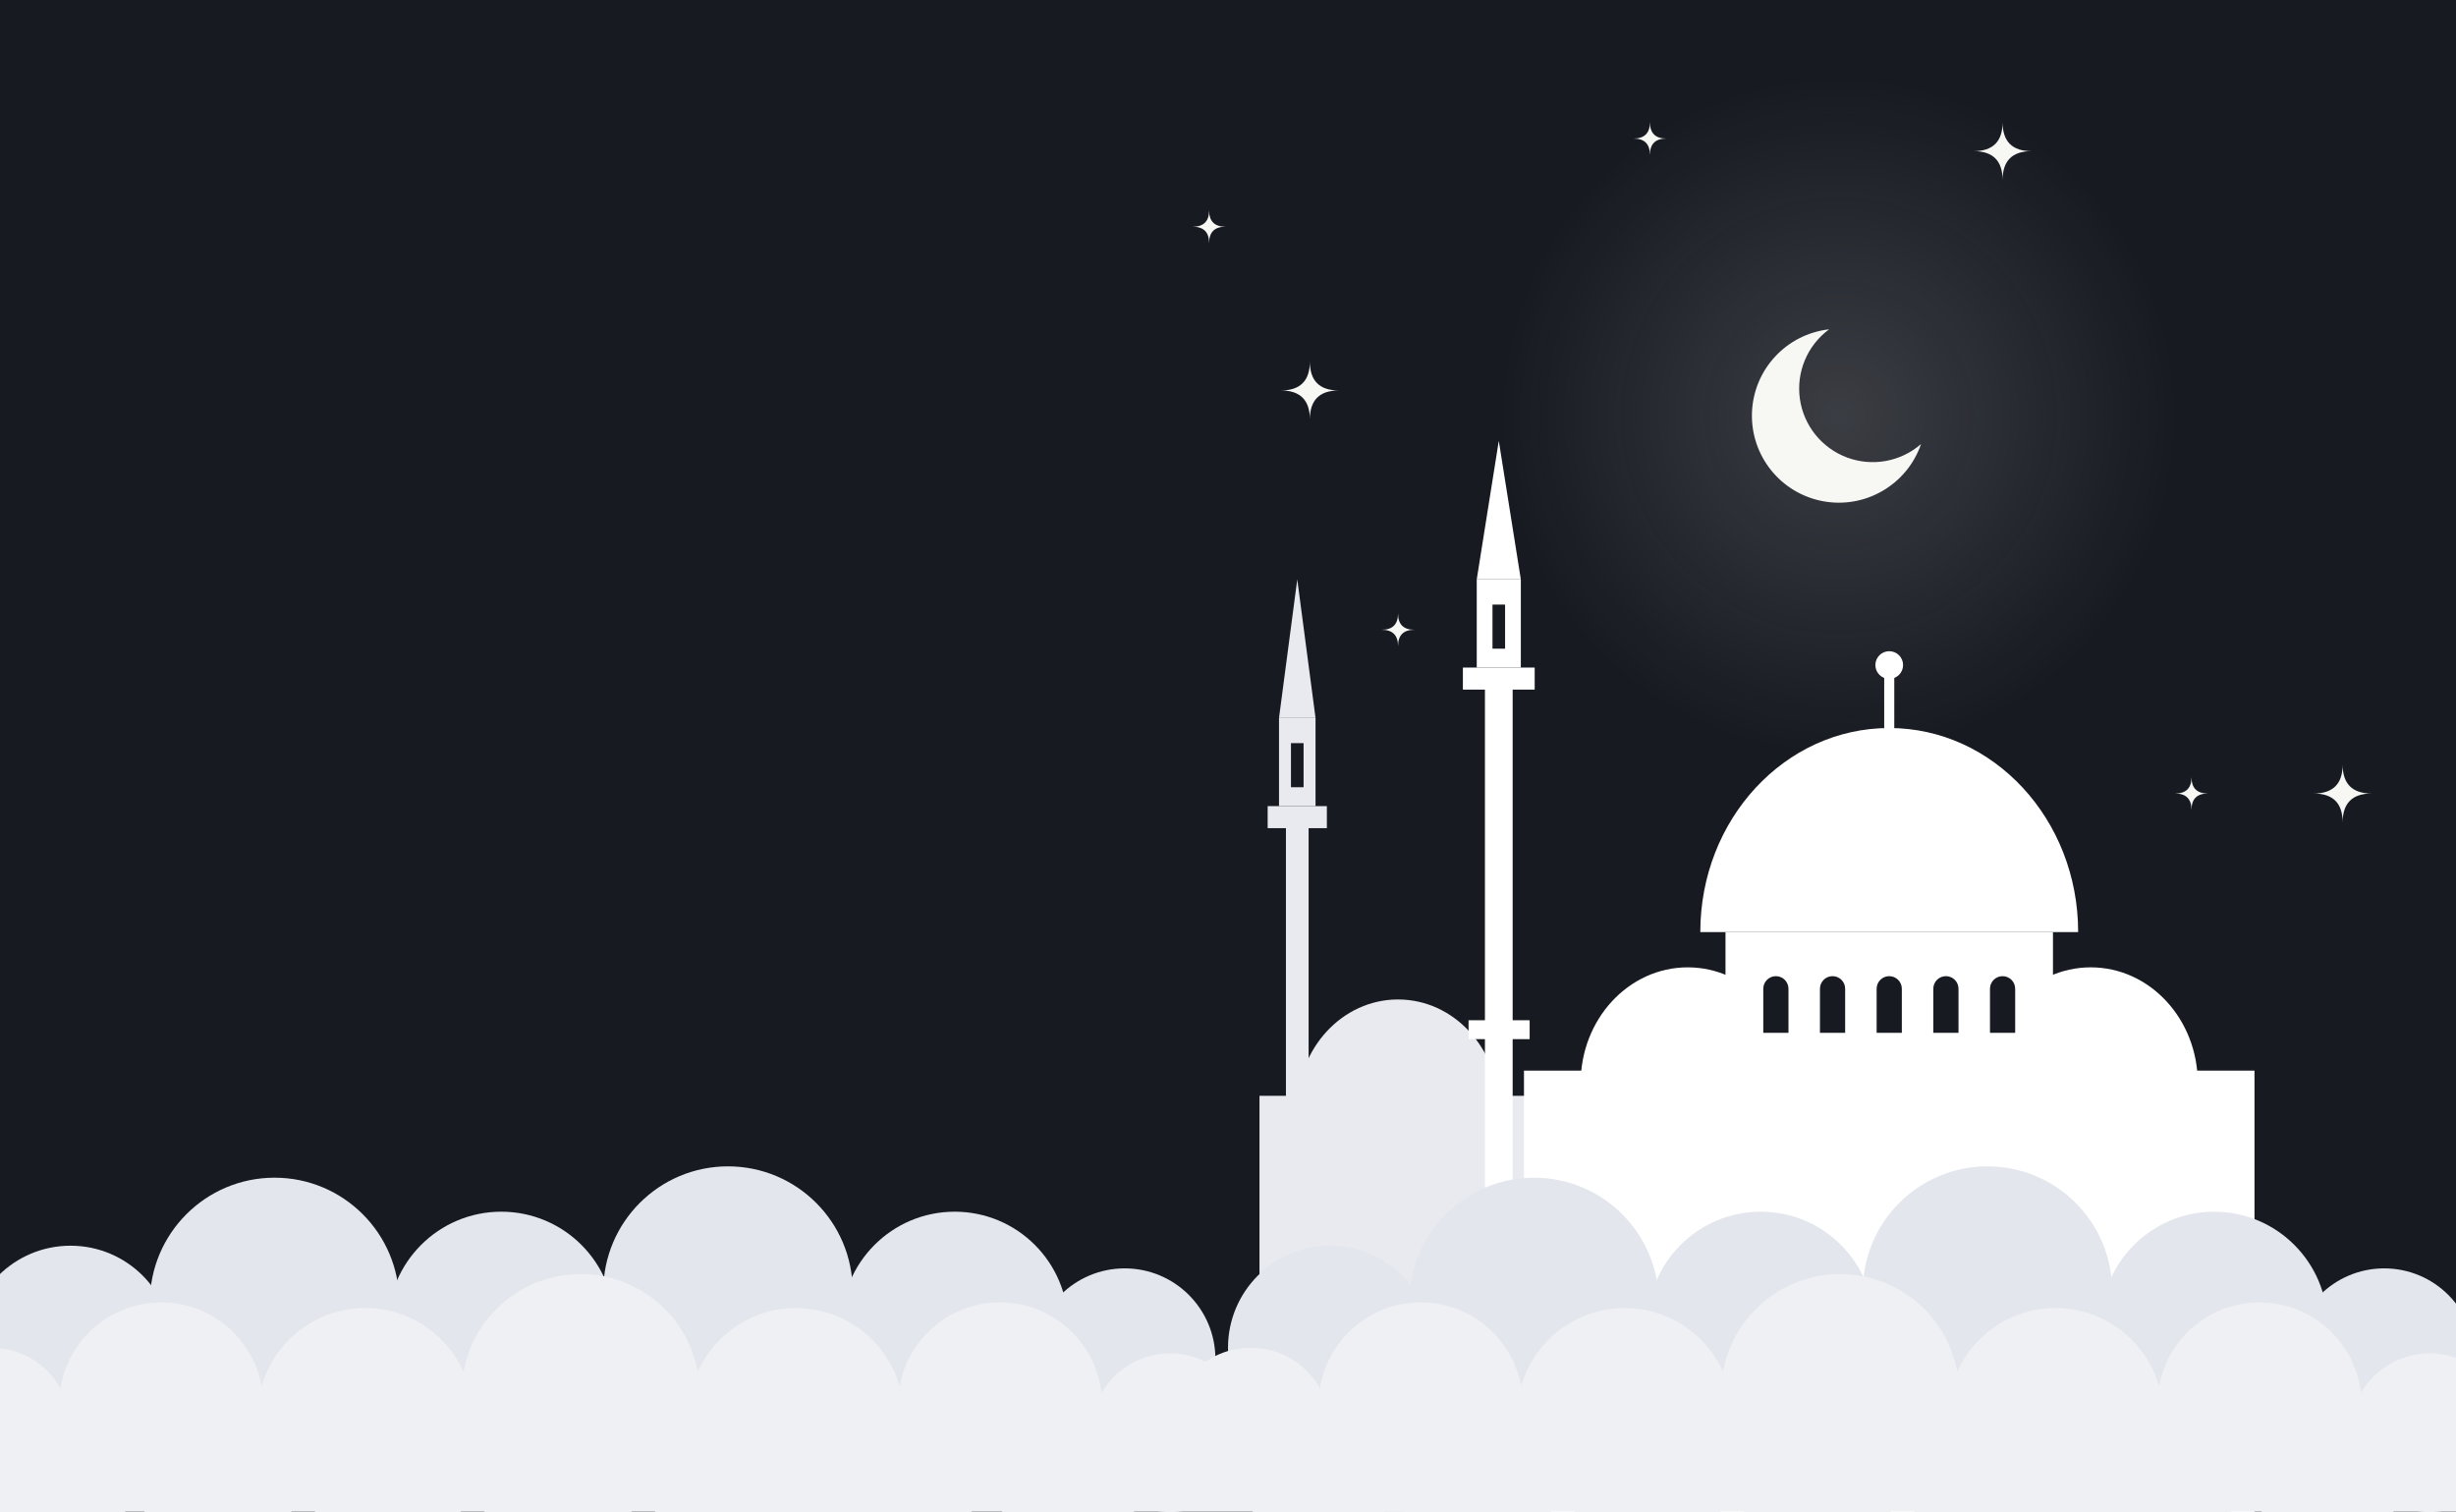
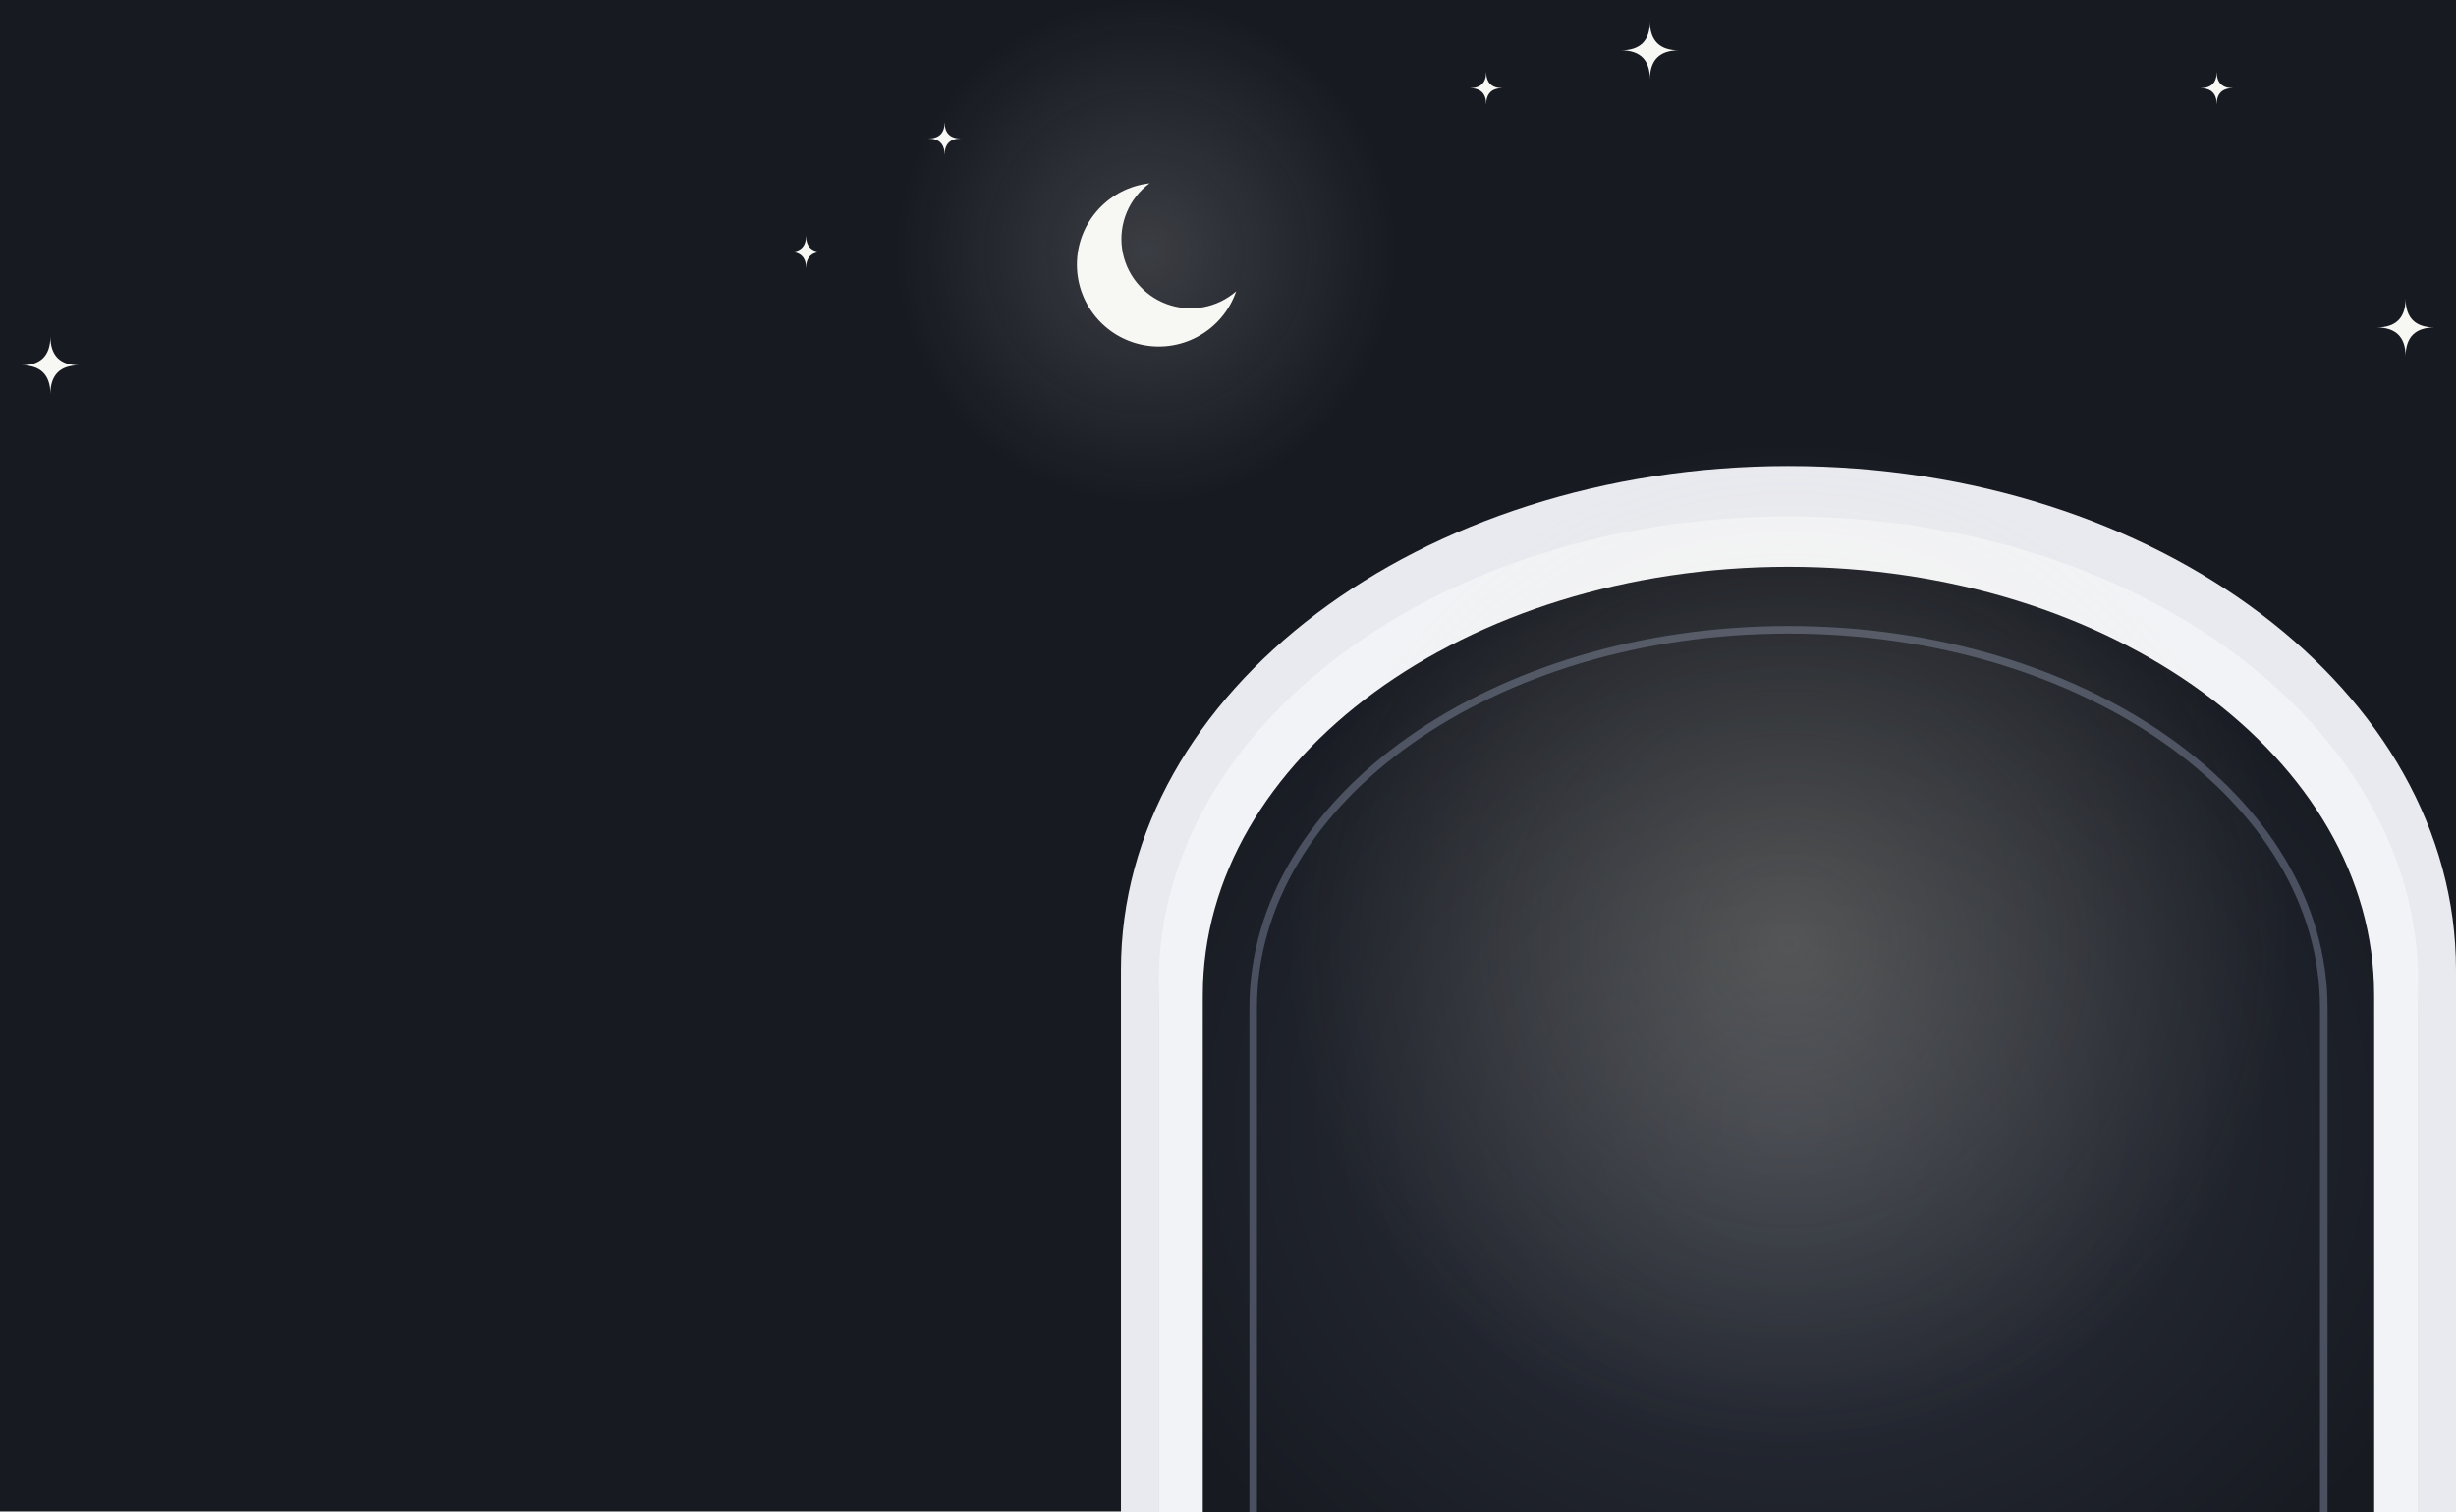
<svg xmlns="http://www.w3.org/2000/svg" viewBox="0 0 390 240" width="390" height="240">
  <rect width="390" height="240" fill="#171a21" />
  <defs>
    <radialGradient id="g">
      <stop offset="0" stop-color="#f7f7f4" stop-opacity="0.16" />
      <stop offset="1" stop-color="#f7f7f4" stop-opacity="0" />
    </radialGradient>
+     <radialGradient id="n" cx=".5" cy=".55" r=".6">
+       <stop offset="0" stop-color="#2f3440" />
+       <stop offset="1" stop-color="#171a21" />
+     </radialGradient>
+     <radialGradient id="w" cx=".5" cy=".5" r=".5">
+       <stop offset="0" stop-color="#f1e6c6" stop-opacity="0.22" />
+       <stop offset="1" stop-color="#f1e6c6" stop-opacity="0" />
+     </radialGradient>
  </defs>
-   <circle cx="292" cy="66" r="54" fill="url(#g)" />
-   <path fill="#f7f7f4" transform="translate(275 49) scale(0.531)" d="M29.1 6.2A26 26 0 1 0 56.6 40.5A22 22 0 1 1 29.1 6.2Z" />
-   <path fill="#f7f7f4" d="M192 33.4Q192 36 194.6 36Q192 36 192 38.6Q192 36 189.4 36Q192 36 192 33.4ZM222 97.4Q222 100 224.6 100Q222 100 222 102.6Q222 100 219.4 100Q222 100 222 97.4ZM348 123.4Q348 126 350.6 126Q348 126 348 128.6Q348 126 345.4 126Q348 126 348 123.4ZM262 19.4Q262 22 264.6 22Q262 22 262 24.6Q262 22 259.4 22Q262 22 262 19.4Z" />
-   <path fill="#f7f7f4" d="M318 19.4Q318 24 322.6 24Q318 24 318 28.6Q318 24 313.4 24Q318 24 318 19.4ZM208 57.4Q208 62 212.6 62Q208 62 208 66.6Q208 62 203.4 62Q208 62 208 57.4ZM372 121.4Q372 126 376.6 126Q372 126 372 130.6Q372 126 367.4 126Q372 126 372 121.4Z" />
-   <path fill="#e8eaef" d="M203.1 114L206 92L208.9 114Z" />
-   <rect fill="#e8eaef" x="203.1" y="114" width="5.8" height="14" />
-   <rect fill="#e8eaef" x="201.3" y="128" width="9.4" height="3.5" />
-   <rect fill="#e8eaef" x="204.2" y="131" width="3.6" height="109" />
-   <rect fill="#e8eaef" x="202" y="184" width="7.9" height="3" />
-   <rect fill="#171a21" x="205" y="118" width="2" height="7" />
-   <path fill="#e8eaef" d="M206 176A16 17.3 0 0 1 238 176Z" />
-   <rect fill="#e8eaef" x="200" y="174" width="44" height="70" />
-   <rect fill="#ffffff" x="242" y="170" width="116" height="80" />
-   <path fill="#ffffff" d="M251 172A17 18.4 0 0 1 285 172Z" />
-   <path fill="#ffffff" d="M315 172A17 18.4 0 0 1 349 172Z" />
-   <rect fill="#ffffff" x="274" y="148" width="52" height="26" />
-   <path fill="#ffffff" d="M270 148A30 32.4 0 0 1 330 148Z" />
-   <rect fill="#ffffff" x="299.2" y="106.6" width="1.6" height="10" />
-   <circle fill="#ffffff" cx="300" cy="105.6" r="2.2" />
-   <path fill="#171a21" d="M280 164V157A2 2 0 0 1 284 157V164Z" />
-   <path fill="#171a21" d="M289 164V157A2 2 0 0 1 293 157V164Z" />
-   <path fill="#171a21" d="M298 164V157A2 2 0 0 1 302 157V164Z" />
-   <path fill="#171a21" d="M307 164V157A2 2 0 0 1 311 157V164Z" />
-   <path fill="#171a21" d="M316 164V157A2 2 0 0 1 320 157V164Z" />
-   <g transform="translate(0 14)">
-     <path fill="#ffffff" d="M234.5 78L238 56L241.5 78Z" />
-     <rect fill="#ffffff" x="234.5" y="78" width="7" height="14" />
-     <rect fill="#ffffff" x="232.3" y="92" width="11.4" height="3.5" />
-     <rect fill="#ffffff" x="235.8" y="95" width="4.4" height="145" />
-     <rect fill="#ffffff" x="233.2" y="148" width="9.7" height="3" />
-     <rect fill="#171a21" x="237" y="82" width="2" height="7" />
-   </g>
-   <g fill="#e3e6ec">
-     <g transform="translate(-14 178) scale(0.9)">
-       <circle cx="28" cy="40" r="18" />
-       <circle cx="64" cy="32" r="22" />
-       <circle cx="104" cy="36" r="20" />
-       <circle cx="144" cy="30" r="22" />
-       <circle cx="184" cy="36" r="20" />
-       <circle cx="214" cy="42" r="16" />
-     </g>
-     <g transform="translate(186 178) scale(0.9)">
-       <circle cx="28" cy="40" r="18" />
-       <circle cx="64" cy="32" r="22" />
-       <circle cx="104" cy="36" r="20" />
-       <circle cx="144" cy="30" r="22" />
-       <circle cx="184" cy="36" r="20" />
-       <circle cx="214" cy="42" r="16" />
-     </g>
-     <g transform="translate(386 178) scale(0.9)">
-       <circle cx="28" cy="40" r="18" />
-       <circle cx="64" cy="32" r="22" />
-       <circle cx="104" cy="36" r="20" />
-       <circle cx="144" cy="30" r="22" />
-       <circle cx="184" cy="36" r="20" />
-       <circle cx="214" cy="42" r="16" />
-     </g>
-   </g>
-   <g fill="#eef0f4">
-     <g transform="translate(-14 178) scale(0.9)">
-       <rect x="16" y="50" width="204" height="18" />
-       <circle cx="14" cy="54" r="14" />
-       <circle cx="44" cy="50" r="18" />
-       <circle cx="80" cy="52" r="19" />
-       <circle cx="118" cy="48" r="21" />
-       <circle cx="156" cy="52" r="19" />
-       <circle cx="192" cy="50" r="18" />
-       <circle cx="222" cy="55" r="14" />
-       <circle cx="26" cy="66" r="12" />
-       <circle cx="54" cy="68" r="13" />
-       <circle cx="84" cy="67" r="13" />
-       <circle cx="114" cy="69" r="13" />
-       <circle cx="144" cy="67" r="13" />
-       <circle cx="174" cy="68" r="13" />
-       <circle cx="204" cy="66" r="12" />
-     </g>
-     <g transform="translate(186 178) scale(0.9)">
-       <rect x="16" y="50" width="204" height="18" />
-       <circle cx="14" cy="54" r="14" />
-       <circle cx="44" cy="50" r="18" />
-       <circle cx="80" cy="52" r="19" />
-       <circle cx="118" cy="48" r="21" />
-       <circle cx="156" cy="52" r="19" />
-       <circle cx="192" cy="50" r="18" />
-       <circle cx="222" cy="55" r="14" />
-       <circle cx="26" cy="66" r="12" />
-       <circle cx="54" cy="68" r="13" />
-       <circle cx="84" cy="67" r="13" />
-       <circle cx="114" cy="69" r="13" />
-       <circle cx="144" cy="67" r="13" />
-       <circle cx="174" cy="68" r="13" />
-       <circle cx="204" cy="66" r="12" />
-     </g>
-     <g transform="translate(386 178) scale(0.9)">
-       <rect x="16" y="50" width="204" height="18" />
-       <circle cx="14" cy="54" r="14" />
-       <circle cx="44" cy="50" r="18" />
-       <circle cx="80" cy="52" r="19" />
-       <circle cx="118" cy="48" r="21" />
-       <circle cx="156" cy="52" r="19" />
-       <circle cx="192" cy="50" r="18" />
-       <circle cx="222" cy="55" r="14" />
-       <circle cx="26" cy="66" r="12" />
-       <circle cx="54" cy="68" r="13" />
-       <circle cx="84" cy="67" r="13" />
-       <circle cx="114" cy="69" r="13" />
-       <circle cx="144" cy="67" r="13" />
-       <circle cx="174" cy="68" r="13" />
-       <circle cx="204" cy="66" r="12" />
-     </g>
-     <rect x="0" y="236" width="390" height="4" transform="scale(1)" />
-   </g>
+   <circle cx="182" cy="40" r="40" fill="url(#g)" />
+   <path fill="#f7f7f4" transform="translate(168 26) scale(0.5)" d="M29.1 6.2A26 26 0 1 0 56.6 40.5A22 22 0 1 1 29.1 6.2Z" />
+   <path fill="#f7f7f4" d="M150 19.4Q150 22 152.6 22Q150 22 150 24.6Q150 22 147.4 22Q150 22 150 19.4ZM236 11.4Q236 14 238.6 14Q236 14 236 16.6Q236 14 233.4 14Q236 14 236 11.4ZM128 37.4Q128 40 130.6 40Q128 40 128 42.6Q128 40 125.4 40Q128 40 128 37.4ZM352 11.4Q352 14 354.6 14Q352 14 352 16.6Q352 14 349.4 14Q352 14 352 11.4Z" />
+   <path fill="#f7f7f4" d="M262 3.4Q262 8 266.6 8Q262 8 262 12.6Q262 8 257.4 8Q262 8 262 3.4ZM8 53.4Q8 58 12.6 58Q8 58 8 62.6Q8 58 3.4 58Q8 58 8 53.4ZM382 47.4Q382 52 386.6 52Q382 52 382 56.6Q382 52 377.4 52Q382 52 382 47.4Z" />
+   <path fill="#e8eaef" d="M178 250V154A106 80 0 0 1 390 154V250Z" />
+   <path fill="#000" fill-opacity="0.04" transform="translate(0 7)" d="M184 250V156A100 74 0 0 1 384 156V250Z" />
+   <path fill="#000" fill-opacity="0.05" transform="translate(0 4)" d="M184 250V156A100 74 0 0 1 384 156V250Z" />
+   <path fill="#000" fill-opacity="0.06" transform="translate(0 2)" d="M184 250V156A100 74 0 0 1 384 156V250Z" />
+   <path fill="#f2f3f6" d="M184 250V156A100 74 0 0 1 384 156V250Z" />
+   <path fill="#000" fill-opacity="0.04" transform="translate(0 7)" d="M191 250V158A93 68 0 0 1 377 158V250Z" />
+   <path fill="#000" fill-opacity="0.05" transform="translate(0 4)" d="M191 250V158A93 68 0 0 1 377 158V250Z" />
+   <path fill="#000" fill-opacity="0.06" transform="translate(0 2)" d="M191 250V158A93 68 0 0 1 377 158V250Z" />
+   <path fill="url(#n)" d="M191 250V158A93 68 0 0 1 377 158V250Z" />
+   <path fill="none" stroke="#4a5060" stroke-width="1.2" d="M199 250V160A85 60 0 0 1 369 160V250" />
+   <circle cx="284" cy="150" r="80" fill="url(#w)" />
</svg>
